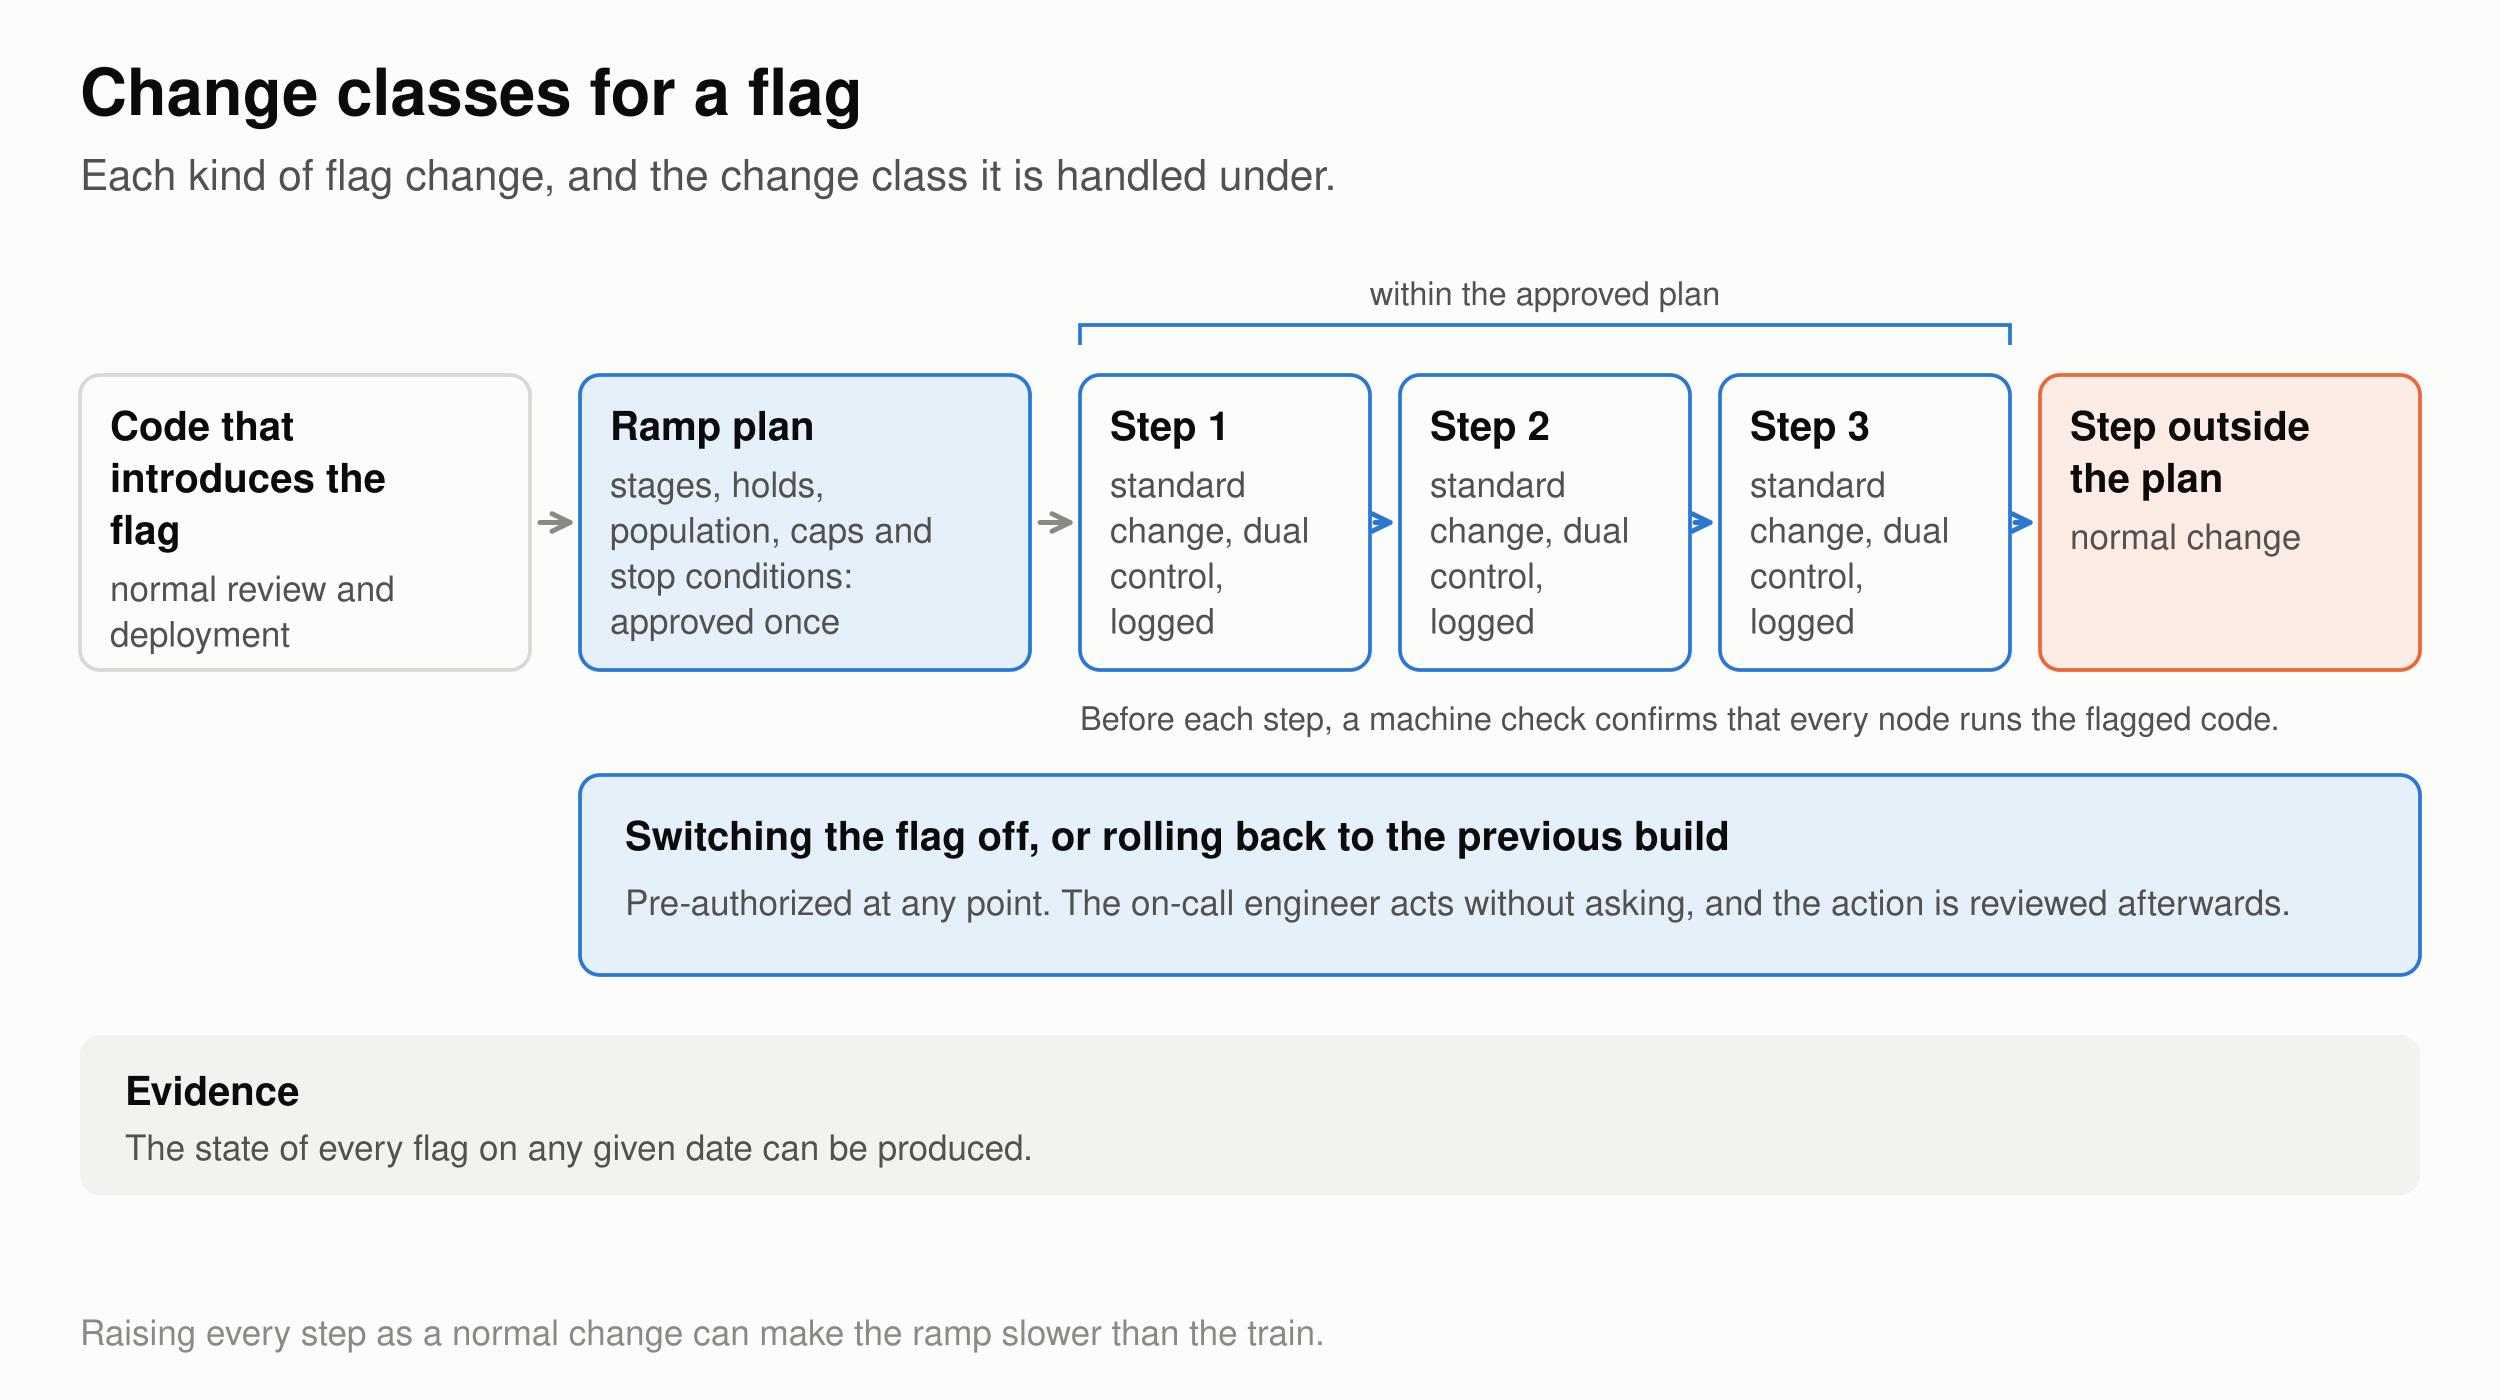
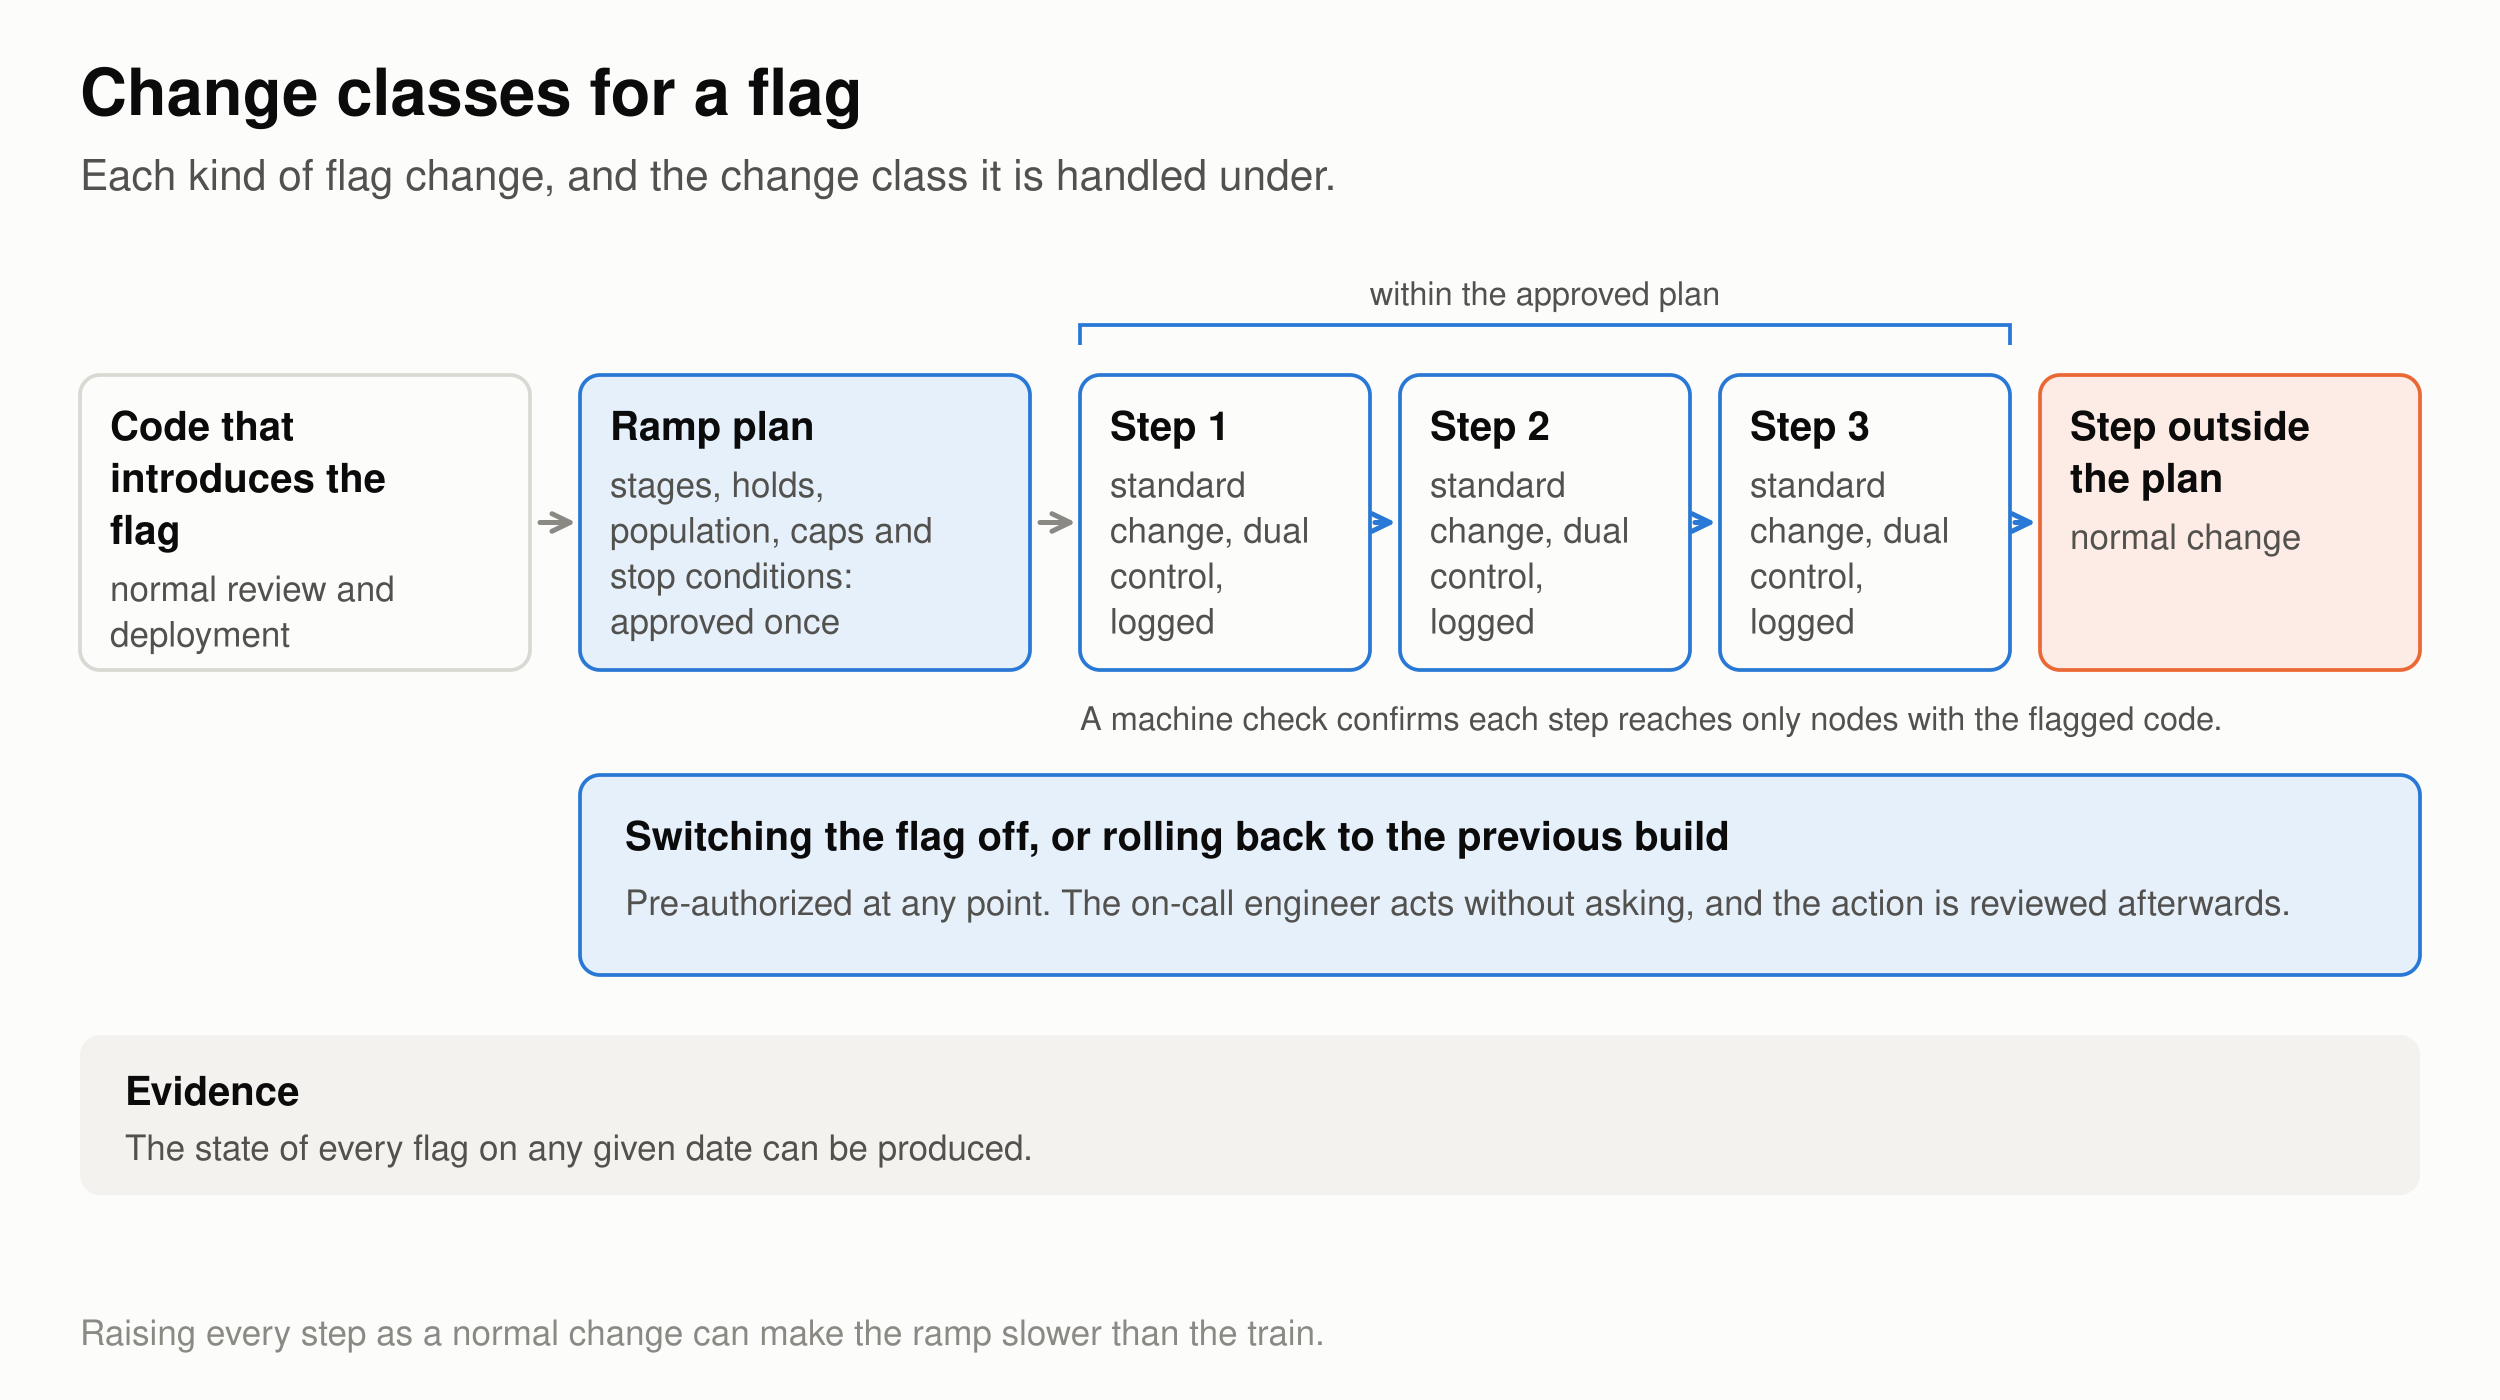
<svg xmlns="http://www.w3.org/2000/svg" width="1000" height="560" viewBox="0 0 1000 560" role="img" aria-labelledby="flag-changes-title flag-changes-desc">
  <g font-family="-apple-system, 'Segoe UI', Helvetica, Arial, sans-serif">
    <rect x="0" y="0" width="1000" height="560" rx="0" fill="#fcfcfb" stroke="none" stroke-width="1.5" />
    <text x="32" y="46" font-size="26" fill="#0b0b0b" font-weight="700" text-anchor="start">Change classes for a flag</text>
    <text x="32" y="76" font-size="17" fill="#52514e" font-weight="400" text-anchor="start">Each kind of flag change, and the change class it is handled under.</text>
    <rect x="32" y="150" width="180" height="118" rx="8" fill="#fcfcfb" stroke="#d9d8d2" stroke-width="1.5" />
    <text x="44" y="176" font-size="16" fill="#0b0b0b" font-weight="700" text-anchor="start">Code that</text>
    <text x="44" y="196.8" font-size="16" fill="#0b0b0b" font-weight="700" text-anchor="start">introduces the</text>
    <text x="44" y="217.6" font-size="16" fill="#0b0b0b" font-weight="700" text-anchor="start">flag</text>
    <text x="44" y="240.4" font-size="14" fill="#52514e" font-weight="400" text-anchor="start">normal review and</text>
    <text x="44" y="258.6" font-size="14" fill="#52514e" font-weight="400" text-anchor="start">deployment</text>
    <line x1="216" y1="209" x2="228" y2="209" stroke="#8a8983" stroke-width="2" stroke-linecap="round" />
    <path d="M 220.8 205.5 L 228 209 L 220.8 212.5" fill="none" stroke="#8a8983" stroke-width="2" stroke-linecap="round" stroke-linejoin="round" />
    <rect x="232" y="150" width="180" height="118" rx="8" fill="#e6f0fb" stroke="#2a78d6" stroke-width="1.5" />
    <text x="244" y="176" font-size="16" fill="#0b0b0b" font-weight="700" text-anchor="start">Ramp plan</text>
    <text x="244" y="198.8" font-size="14" fill="#52514e" font-weight="400" text-anchor="start">stages, holds,</text>
    <text x="244" y="217" font-size="14" fill="#52514e" font-weight="400" text-anchor="start">population, caps and</text>
    <text x="244" y="235.2" font-size="14" fill="#52514e" font-weight="400" text-anchor="start">stop conditions:</text>
    <text x="244" y="253.4" font-size="14" fill="#52514e" font-weight="400" text-anchor="start">approved once</text>
    <line x1="416" y1="209" x2="428" y2="209" stroke="#8a8983" stroke-width="2" stroke-linecap="round" />
    <path d="M 420.8 205.5 L 428 209 L 420.8 212.5" fill="none" stroke="#8a8983" stroke-width="2" stroke-linecap="round" stroke-linejoin="round" />
    <rect x="432" y="150" width="116" height="118" rx="8" fill="#fcfcfb" stroke="#2a78d6" stroke-width="1.5" />
    <text x="444" y="176" font-size="16" fill="#0b0b0b" font-weight="700" text-anchor="start">Step 1</text>
    <text x="444" y="198.8" font-size="14" fill="#52514e" font-weight="400" text-anchor="start">standard</text>
    <text x="444" y="217" font-size="14" fill="#52514e" font-weight="400" text-anchor="start">change, dual</text>
    <text x="444" y="235.2" font-size="14" fill="#52514e" font-weight="400" text-anchor="start">control,</text>
    <text x="444" y="253.4" font-size="14" fill="#52514e" font-weight="400" text-anchor="start">logged</text>
    <line x1="550" y1="209" x2="556" y2="209" stroke="#2a78d6" stroke-width="2" stroke-linecap="round" />
    <path d="M 548.8 205.5 L 556 209 L 548.8 212.5" fill="none" stroke="#2a78d6" stroke-width="2" stroke-linecap="round" stroke-linejoin="round" />
    <rect x="560" y="150" width="116" height="118" rx="8" fill="#fcfcfb" stroke="#2a78d6" stroke-width="1.5" />
    <text x="572" y="176" font-size="16" fill="#0b0b0b" font-weight="700" text-anchor="start">Step 2</text>
    <text x="572" y="198.8" font-size="14" fill="#52514e" font-weight="400" text-anchor="start">standard</text>
    <text x="572" y="217" font-size="14" fill="#52514e" font-weight="400" text-anchor="start">change, dual</text>
    <text x="572" y="235.2" font-size="14" fill="#52514e" font-weight="400" text-anchor="start">control,</text>
    <text x="572" y="253.4" font-size="14" fill="#52514e" font-weight="400" text-anchor="start">logged</text>
    <line x1="678" y1="209" x2="684" y2="209" stroke="#2a78d6" stroke-width="2" stroke-linecap="round" />
    <path d="M 676.8 205.5 L 684 209 L 676.8 212.5" fill="none" stroke="#2a78d6" stroke-width="2" stroke-linecap="round" stroke-linejoin="round" />
    <rect x="688" y="150" width="116" height="118" rx="8" fill="#fcfcfb" stroke="#2a78d6" stroke-width="1.5" />
    <text x="700" y="176" font-size="16" fill="#0b0b0b" font-weight="700" text-anchor="start">Step 3</text>
    <text x="700" y="198.8" font-size="14" fill="#52514e" font-weight="400" text-anchor="start">standard</text>
    <text x="700" y="217" font-size="14" fill="#52514e" font-weight="400" text-anchor="start">change, dual</text>
    <text x="700" y="235.2" font-size="14" fill="#52514e" font-weight="400" text-anchor="start">control,</text>
    <text x="700" y="253.4" font-size="14" fill="#52514e" font-weight="400" text-anchor="start">logged</text>
    <line x1="806" y1="209" x2="812" y2="209" stroke="#2a78d6" stroke-width="2" stroke-linecap="round" />
    <path d="M 804.8 205.5 L 812 209 L 804.8 212.5" fill="none" stroke="#2a78d6" stroke-width="2" stroke-linecap="round" stroke-linejoin="round" />
    <rect x="816" y="150" width="152" height="118" rx="8" fill="#fdece5" stroke="#eb6834" stroke-width="1.5" />
    <text x="828" y="176" font-size="16" fill="#0b0b0b" font-weight="700" text-anchor="start">Step outside</text>
    <text x="828" y="196.8" font-size="16" fill="#0b0b0b" font-weight="700" text-anchor="start">the plan</text>
    <text x="828" y="219.6" font-size="14" fill="#52514e" font-weight="400" text-anchor="start">normal change</text>
    <path d="M 432 138 V 130 H 804 V 138" fill="none" stroke="#2a78d6" stroke-width="1.5" />
    <text x="618" y="122" font-size="13" fill="#52514e" font-weight="400" text-anchor="middle">within the approved plan</text>
-     <text x="432" y="292" font-size="13" fill="#52514e" font-weight="400" text-anchor="start">Before each step, a machine check confirms that every node runs the flagged code.</text>
+     <text x="432" y="292" font-size="13" fill="#52514e" font-weight="400" text-anchor="start">A machine check confirms each step reaches only nodes with the flagged code.</text>
    <rect x="232" y="310" width="736" height="80" rx="8" fill="#e6f0fb" stroke="#2a78d6" stroke-width="1.5" />
    <text x="250" y="340" font-size="16" fill="#0b0b0b" font-weight="700" text-anchor="start">Switching the flag off, or rolling back to the previous build</text>
    <text x="250" y="366" font-size="14" fill="#52514e" font-weight="400" text-anchor="start">Pre-authorized at any point. The on-call engineer acts without asking, and the action is reviewed afterwards.</text>
    <rect x="32" y="414" width="936" height="64" rx="8" fill="#f3f2ee" stroke="none" stroke-width="1.5" />
    <text x="50" y="442" font-size="16" fill="#0b0b0b" font-weight="700" text-anchor="start">Evidence</text>
    <text x="50" y="464" font-size="14" fill="#52514e" font-weight="400" text-anchor="start">The state of every flag on any given date can be produced.</text>
    <text x="32" y="538" font-size="14" fill="#8a8983" font-weight="400" text-anchor="start">Raising every step as a normal change can make the ramp slower than the train.</text>
  </g>
</svg>
